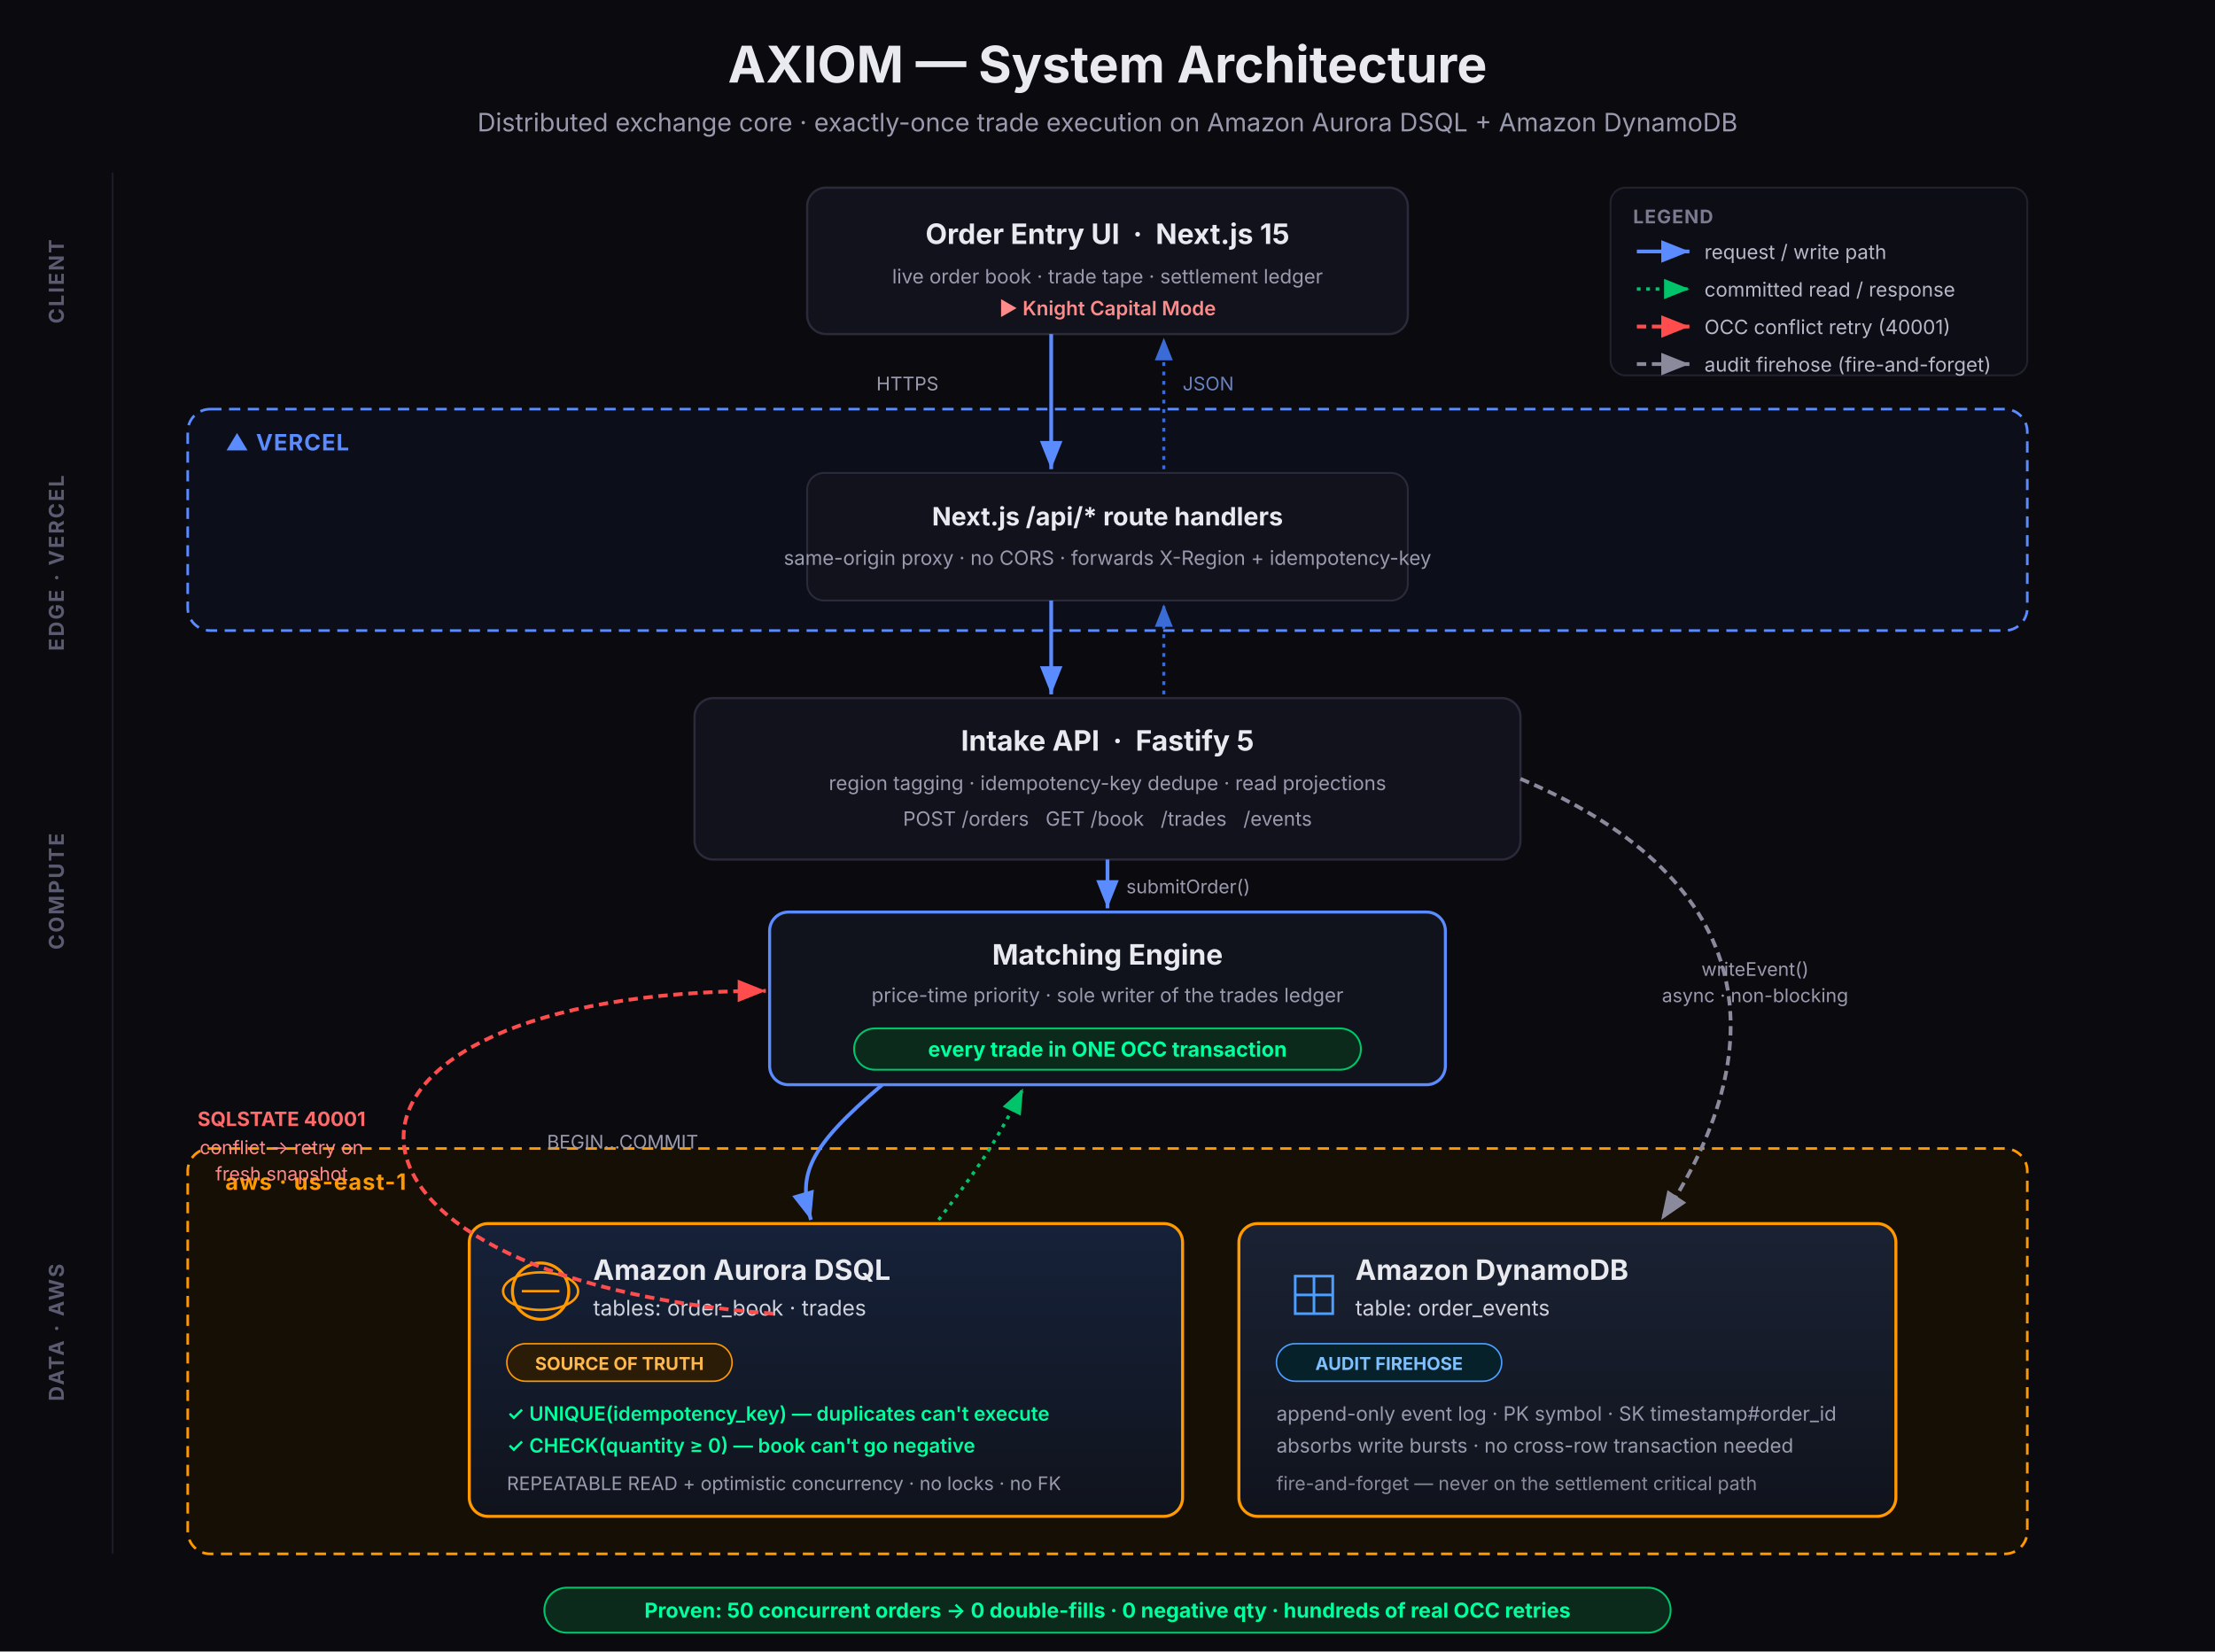
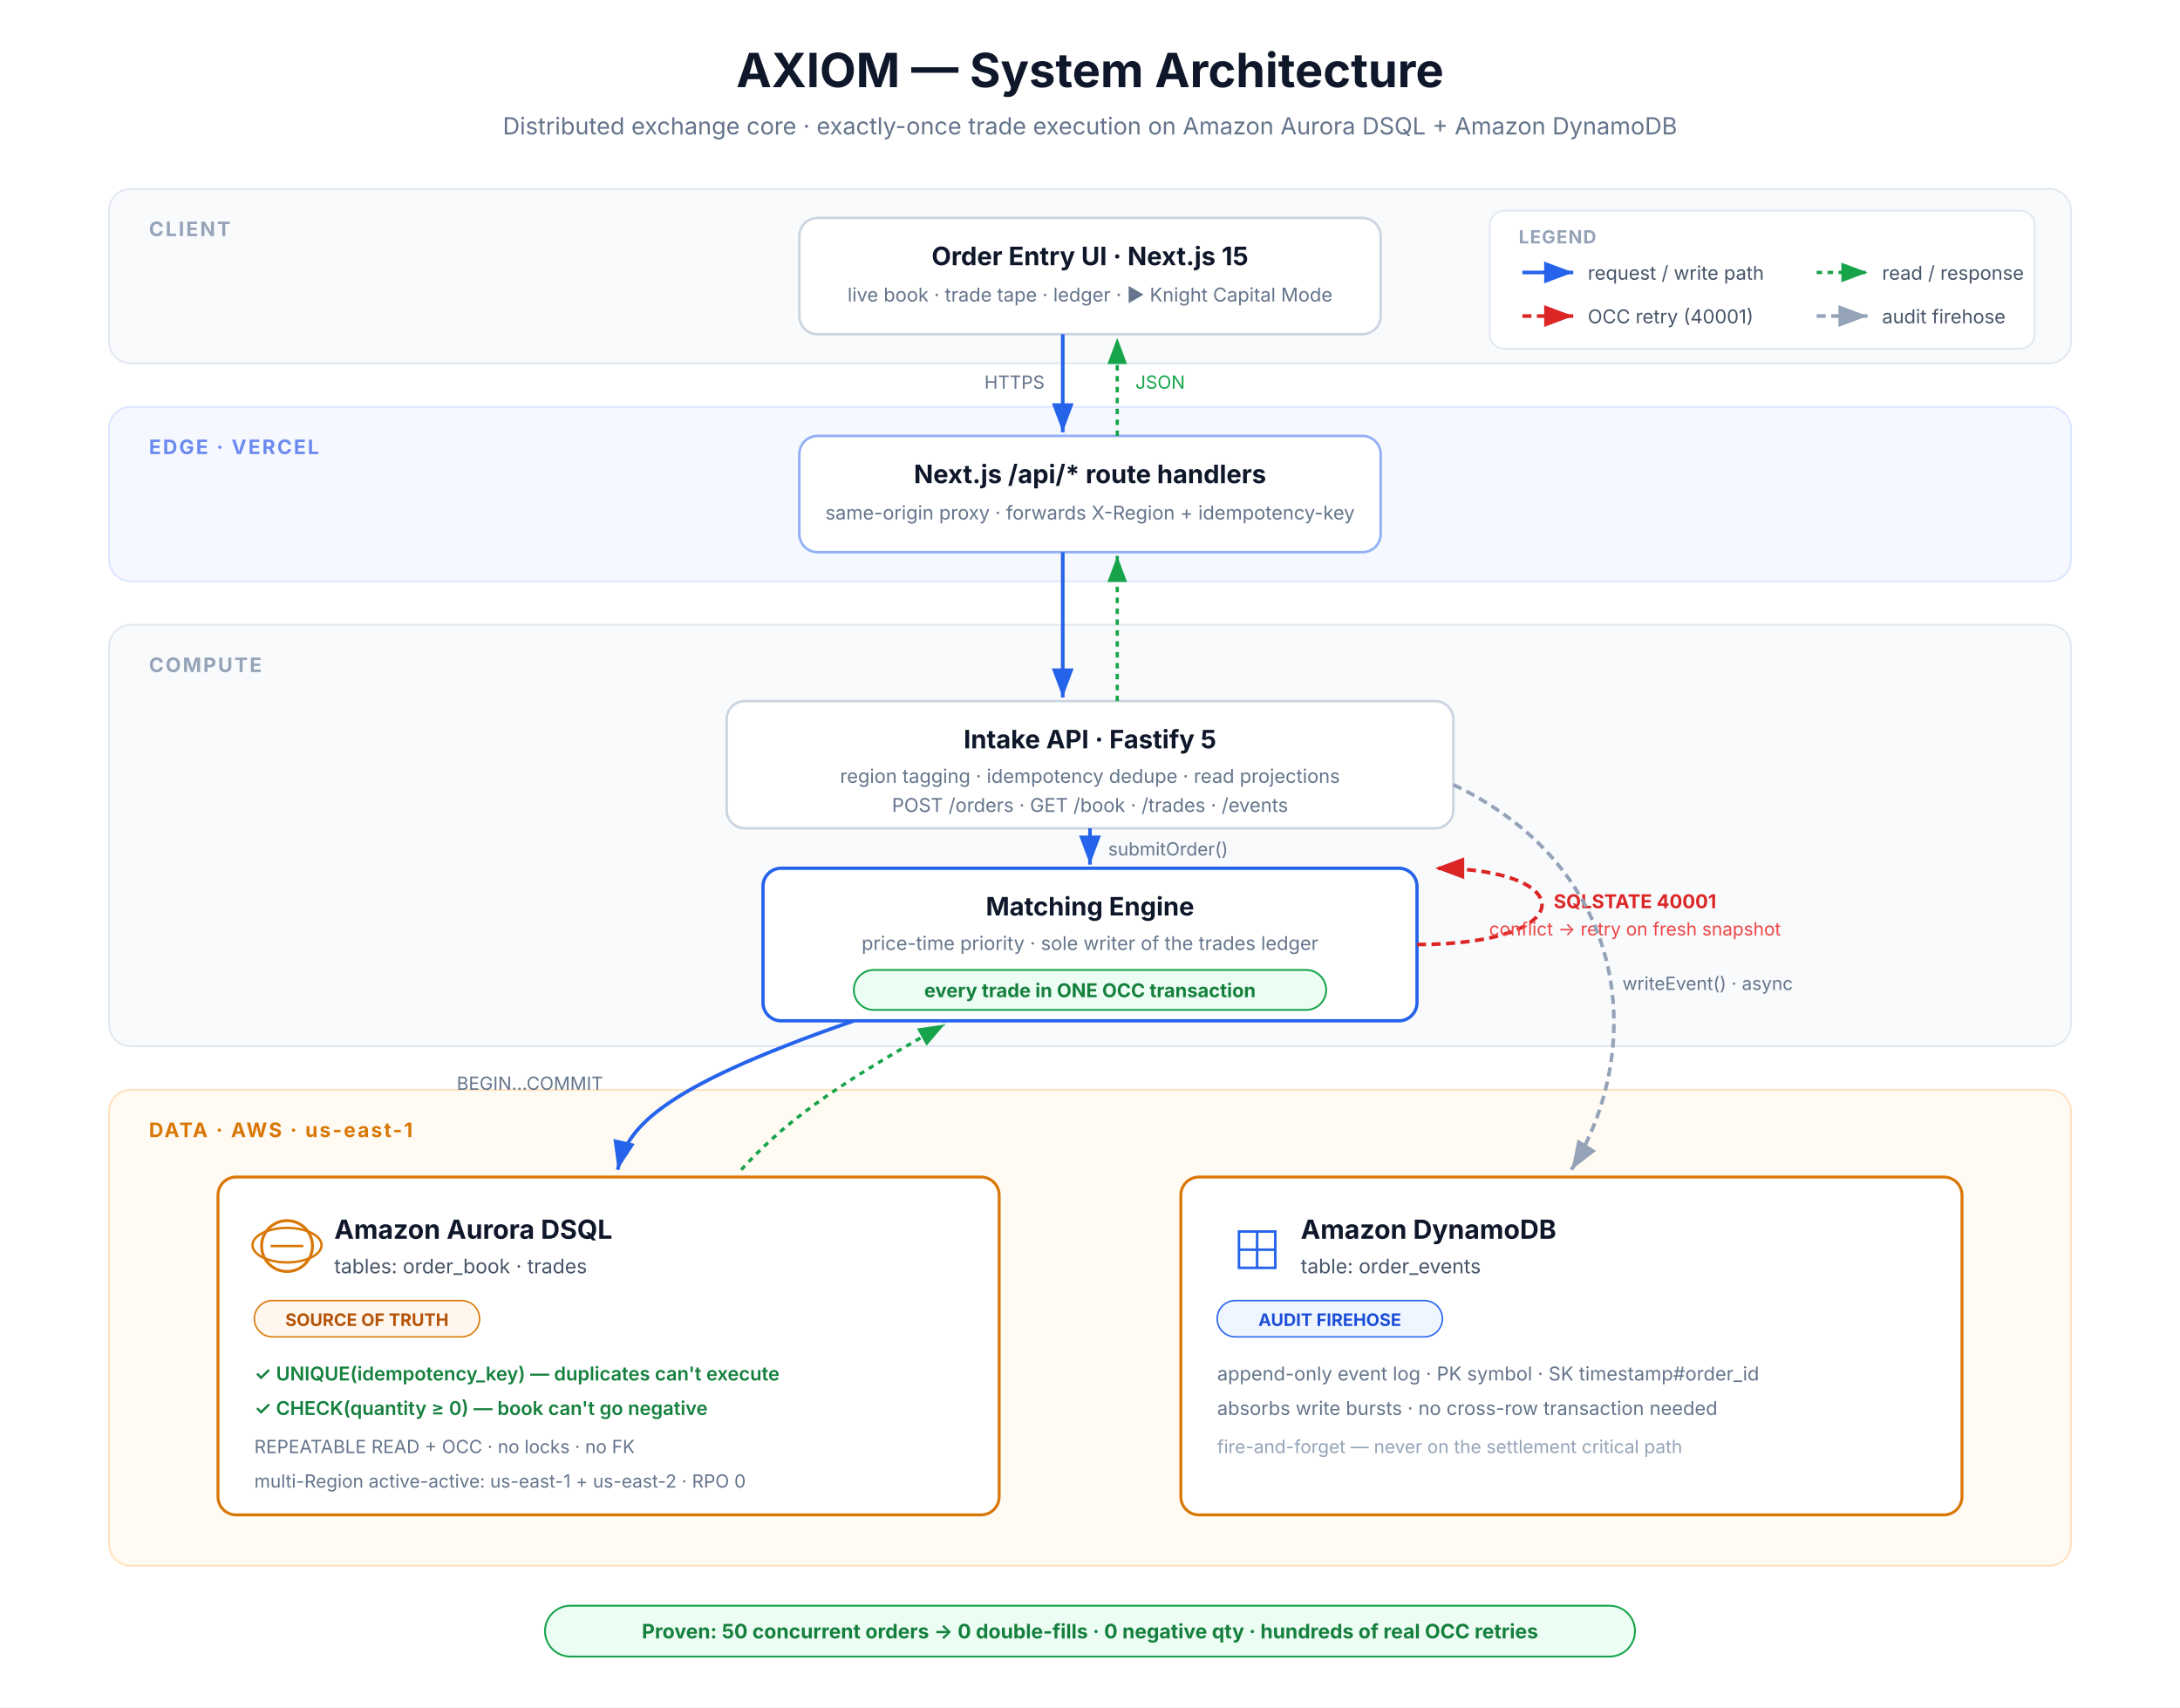
- <svg xmlns="http://www.w3.org/2000/svg" viewBox="0 0 1180 880" font-family="'Segoe UI', Inter, system-ui, sans-serif">
+ <svg xmlns="http://www.w3.org/2000/svg" viewBox="0 0 1200 940" font-family="'Segoe UI', Inter, system-ui, sans-serif">
  <defs>
-     <marker id="aBlue" markerWidth="9" markerHeight="9" refX="7.5" refY="3" orient="auto" markerUnits="strokeWidth">
-       <path d="M0,0 L7.5,3 L0,6 Z" fill="#5b8cff" />
+     <marker id="aBlue" markerWidth="10" markerHeight="10" refX="8" refY="3" orient="auto" markerUnits="strokeWidth">
+       <path d="M0,0 L8,3 L0,6 Z" fill="#2563eb" />
    </marker>
-     <marker id="aBlueBack" markerWidth="9" markerHeight="9" refX="7.5" refY="3" orient="auto" markerUnits="strokeWidth">
-       <path d="M0,0 L7.5,3 L0,6 Z" fill="#3a6bd6" />
+     <marker id="aGreen" markerWidth="10" markerHeight="10" refX="8" refY="3" orient="auto" markerUnits="strokeWidth">
+       <path d="M0,0 L8,3 L0,6 Z" fill="#16a34a" />
    </marker>
-     <marker id="aRed" markerWidth="9" markerHeight="9" refX="7.5" refY="3" orient="auto" markerUnits="strokeWidth">
-       <path d="M0,0 L7.5,3 L0,6 Z" fill="#ff4d4d" />
+     <marker id="aRed" markerWidth="10" markerHeight="10" refX="8" refY="3" orient="auto" markerUnits="strokeWidth">
+       <path d="M0,0 L8,3 L0,6 Z" fill="#dc2626" />
    </marker>
-     <marker id="aMuted" markerWidth="9" markerHeight="9" refX="7.5" refY="3" orient="auto" markerUnits="strokeWidth">
-       <path d="M0,0 L7.5,3 L0,6 Z" fill="#8a8a9c" />
+     <marker id="aGray" markerWidth="10" markerHeight="10" refX="8" refY="3" orient="auto" markerUnits="strokeWidth">
+       <path d="M0,0 L8,3 L0,6 Z" fill="#94a3b8" />
    </marker>
-     <marker id="aGreen" markerWidth="9" markerHeight="9" refX="7.5" refY="3" orient="auto" markerUnits="strokeWidth">
-       <path d="M0,0 L7.5,3 L0,6 Z" fill="#00c46a" />
-     </marker>
-     <linearGradient id="dsqlGrad" x1="0" y1="0" x2="0" y2="1">
-       <stop offset="0" stop-color="#16223a" />
-       <stop offset="1" stop-color="#10131c" />
-     </linearGradient>
-     <linearGradient id="ddbGrad" x1="0" y1="0" x2="0" y2="1">
-       <stop offset="0" stop-color="#1a2233" />
-       <stop offset="1" stop-color="#10131c" />
-     </linearGradient>
  </defs>
-   <rect x="0" y="0" width="1180" height="880" fill="#0a0a0f" />
-   <text x="590" y="44" text-anchor="middle" font-size="27" font-weight="700" fill="#e9eaf0">AXIOM — System Architecture</text>
-   <text x="590" y="70" text-anchor="middle" font-size="13.5" fill="#9a9aae">Distributed exchange core · exactly-once trade execution on Amazon Aurora DSQL + Amazon DynamoDB</text>
-   <g font-size="11" font-weight="700" fill="#5a5a70" letter-spacing="1">
-     <text x="34" y="150" transform="rotate(-90 34 150)" text-anchor="middle">CLIENT</text>
-     <text x="34" y="300" transform="rotate(-90 34 300)" text-anchor="middle">EDGE · VERCEL</text>
-     <text x="34" y="475" transform="rotate(-90 34 475)" text-anchor="middle">COMPUTE</text>
-     <text x="34" y="710" transform="rotate(-90 34 710)" text-anchor="middle">DATA · AWS</text>
+   <rect x="0" y="0" width="1200" height="940" fill="#ffffff" />
+   <text x="600" y="48" text-anchor="middle" font-size="26" font-weight="700" fill="#0f172a">AXIOM — System Architecture</text>
+   <text x="600" y="74" text-anchor="middle" font-size="13" fill="#64748b">Distributed exchange core · exactly-once trade execution on Amazon Aurora DSQL + Amazon DynamoDB</text>
+   <rect x="60" y="104" width="1080" height="96" rx="12" fill="#f8fafc" stroke="#e2e8f0" />
+   <text x="82" y="130" font-size="11" font-weight="700" fill="#94a3b8" letter-spacing="1">CLIENT</text>
+   <rect x="60" y="224" width="1080" height="96" rx="12" fill="#f5f8ff" stroke="#dbe6ff" />
+   <text x="82" y="250" font-size="11" font-weight="700" fill="#6b8af0" letter-spacing="1">EDGE · VERCEL</text>
+   <rect x="60" y="344" width="1080" height="232" rx="12" fill="#f8fafc" stroke="#e2e8f0" />
+   <text x="82" y="370" font-size="11" font-weight="700" fill="#94a3b8" letter-spacing="1">COMPUTE</text>
+   <rect x="60" y="600" width="1080" height="262" rx="12" fill="#fffaf2" stroke="#ffe2bf" />
+   <text x="82" y="626" font-size="11" font-weight="700" fill="#d97706" letter-spacing="1">DATA · AWS · us-east-1</text>
+   <rect x="440" y="120" width="320" height="64" rx="10" fill="#ffffff" stroke="#cbd5e1" stroke-width="1.4" />
+   <text x="600" y="146" text-anchor="middle" font-size="14" font-weight="700" fill="#0f172a">Order Entry UI · Next.js 15</text>
+   <text x="600" y="166" text-anchor="middle" font-size="10.5" fill="#64748b">live book · trade tape · ledger · ▶ Knight Capital Mode</text>
+   <rect x="440" y="240" width="320" height="64" rx="10" fill="#ffffff" stroke="#93b0f7" stroke-width="1.4" />
+   <text x="600" y="266" text-anchor="middle" font-size="14" font-weight="700" fill="#0f172a">Next.js /api/* route handlers</text>
+   <text x="600" y="286" text-anchor="middle" font-size="10.5" fill="#64748b">same-origin proxy · forwards X-Region + idempotency-key</text>
+   <rect x="400" y="386" width="400" height="70" rx="10" fill="#ffffff" stroke="#cbd5e1" stroke-width="1.4" />
+   <text x="600" y="412" text-anchor="middle" font-size="14" font-weight="700" fill="#0f172a">Intake API · Fastify 5</text>
+   <text x="600" y="431" text-anchor="middle" font-size="10.5" fill="#64748b">region tagging · idempotency dedupe · read projections</text>
+   <text x="600" y="447" text-anchor="middle" font-size="10.5" fill="#64748b">POST /orders · GET /book · /trades · /events</text>
+   <rect x="420" y="478" width="360" height="84" rx="10" fill="#ffffff" stroke="#2563eb" stroke-width="1.8" />
+   <text x="600" y="504" text-anchor="middle" font-size="14" font-weight="700" fill="#0f172a">Matching Engine</text>
+   <text x="600" y="523" text-anchor="middle" font-size="10.5" fill="#64748b">price-time priority · sole writer of the trades ledger</text>
+   <rect x="470" y="534" width="260" height="22" rx="11" fill="#ecfdf3" stroke="#16a34a" stroke-width="1" />
+   <text x="600" y="549" text-anchor="middle" font-size="10.5" font-weight="700" fill="#15803d">every trade in ONE OCC transaction</text>
+   <rect x="120" y="648" width="430" height="186" rx="10" fill="#ffffff" stroke="#d97706" stroke-width="1.6" />
+   <circle cx="158" cy="686" r="14" fill="none" stroke="#d97706" stroke-width="1.6" />
+   <path d="M158 676 a9 4.5 0 0 0 0 19 M158 676 a9 4.5 0 0 1 0 19 M149 686 h18" stroke="#d97706" stroke-width="1.3" fill="none" />
+   <text x="184" y="682" font-size="14.5" font-weight="700" fill="#0f172a">Amazon Aurora DSQL</text>
+   <text x="184" y="701" font-size="11" fill="#475569">tables: order_book · trades</text>
+   <rect x="140" y="716" width="124" height="20" rx="10" fill="#fff7ed" stroke="#d97706" stroke-width="0.8" />
+   <text x="202" y="730" text-anchor="middle" font-size="9.5" font-weight="700" fill="#b45309">SOURCE OF TRUTH</text>
+   <text x="140" y="760" font-size="10.5" fill="#15803d" font-weight="600">✓ UNIQUE(idempotency_key) — duplicates can't execute</text>
+   <text x="140" y="779" font-size="10.5" fill="#15803d" font-weight="600">✓ CHECK(quantity ≥ 0) — book can't go negative</text>
+   <text x="140" y="800" font-size="10" fill="#64748b">REPEATABLE READ + OCC · no locks · no FK</text>
+   <text x="140" y="819" font-size="10" fill="#64748b">multi-Region active-active: us-east-1 + us-east-2 · RPO 0</text>
+   <rect x="650" y="648" width="430" height="186" rx="10" fill="#ffffff" stroke="#d97706" stroke-width="1.6" />
+   <path d="M682 678 h20 v20 h-20 z M682 688 h20 M692 678 v20" stroke="#2563eb" stroke-width="1.4" fill="none" />
+   <text x="716" y="682" font-size="14.5" font-weight="700" fill="#0f172a">Amazon DynamoDB</text>
+   <text x="716" y="701" font-size="11" fill="#475569">table: order_events</text>
+   <rect x="670" y="716" width="124" height="20" rx="10" fill="#eff6ff" stroke="#2563eb" stroke-width="0.8" />
+   <text x="732" y="730" text-anchor="middle" font-size="9.5" font-weight="700" fill="#1d4ed8">AUDIT FIREHOSE</text>
+   <text x="670" y="760" font-size="10.5" fill="#64748b">append-only event log · PK symbol · SK timestamp#order_id</text>
+   <text x="670" y="779" font-size="10.5" fill="#64748b">absorbs write bursts · no cross-row transaction needed</text>
+   <text x="670" y="800" font-size="10" fill="#94a3b8">fire-and-forget — never on the settlement critical path</text>
+   <line x1="585" y1="184" x2="585" y2="238" stroke="#2563eb" stroke-width="2" marker-end="url(#aBlue)" />
+   <text x="575" y="214" text-anchor="end" font-size="10" fill="#64748b">HTTPS</text>
+   <line x1="615" y1="240" x2="615" y2="186" stroke="#16a34a" stroke-width="1.8" stroke-dasharray="3 3" marker-end="url(#aGreen)" />
+   <text x="625" y="214" font-size="10" fill="#16a34a">JSON</text>
+   <line x1="585" y1="304" x2="585" y2="384" stroke="#2563eb" stroke-width="2" marker-end="url(#aBlue)" />
+   <line x1="615" y1="386" x2="615" y2="306" stroke="#16a34a" stroke-width="1.8" stroke-dasharray="3 3" marker-end="url(#aGreen)" />
+   <line x1="600" y1="456" x2="600" y2="476" stroke="#2563eb" stroke-width="2" marker-end="url(#aBlue)" />
+   <text x="610" y="471" font-size="10" fill="#64748b">submitOrder()</text>
+   <path d="M470 562 C 360 600 345 622 340 644" fill="none" stroke="#2563eb" stroke-width="2" marker-end="url(#aBlue)" />
+   <text x="332" y="600" text-anchor="end" font-size="10" fill="#64748b">BEGIN…COMMIT</text>
+   <path d="M408 644 C 430 620 455 600 520 564" fill="none" stroke="#16a34a" stroke-width="1.8" stroke-dasharray="3 3" marker-end="url(#aGreen)" />
+   <path d="M780 520 C 870 520 870 478 790 478" fill="none" stroke="#dc2626" stroke-width="2" stroke-dasharray="5 3" marker-end="url(#aRed)" />
+   <text x="900" y="500" text-anchor="middle" font-size="10.5" font-weight="700" fill="#dc2626">SQLSTATE 40001</text>
+   <text x="900" y="515" text-anchor="middle" font-size="10" fill="#ef4444">conflict → retry on fresh snapshot</text>
+   <path d="M800 432 C 900 480 905 580 865 644" fill="none" stroke="#94a3b8" stroke-width="2" stroke-dasharray="5 3" marker-end="url(#aGray)" />
+   <text x="940" y="545" text-anchor="middle" font-size="10" fill="#64748b">writeEvent() · async</text>
+   <g font-size="10.5">
+     <rect x="820" y="116" width="300" height="76" rx="8" fill="#ffffff" stroke="#e2e8f0" />
+     <text x="836" y="134" font-size="10" font-weight="700" fill="#94a3b8" letter-spacing="0.5">LEGEND</text>
+     <line x1="838" y1="150" x2="866" y2="150" stroke="#2563eb" stroke-width="2" marker-end="url(#aBlue)" />
+     <text x="874" y="154" fill="#475569">request / write path</text>
+     <line x1="1000" y1="150" x2="1028" y2="150" stroke="#16a34a" stroke-width="1.8" stroke-dasharray="3 3" marker-end="url(#aGreen)" />
+     <text x="1036" y="154" fill="#475569">read / response</text>
+     <line x1="838" y1="174" x2="866" y2="174" stroke="#dc2626" stroke-width="2" stroke-dasharray="5 3" marker-end="url(#aRed)" />
+     <text x="874" y="178" fill="#475569">OCC retry (40001)</text>
+     <line x1="1000" y1="174" x2="1028" y2="174" stroke="#94a3b8" stroke-width="2" stroke-dasharray="5 3" marker-end="url(#aGray)" />
+     <text x="1036" y="178" fill="#475569">audit firehose</text>
  </g>
-   <line x1="60" y1="92" x2="60" y2="828" stroke="#1c1c28" stroke-width="1" />
-   <rect x="430" y="100" width="320" height="78" rx="10" fill="#12121c" stroke="#2a2a3a" stroke-width="1.2" />
-   <text x="590" y="130" text-anchor="middle" font-size="15" font-weight="700" fill="#e9eaf0">Order Entry UI  ·  Next.js 15</text>
-   <text x="590" y="151" text-anchor="middle" font-size="10.5" fill="#9a9aae">live order book · trade tape · settlement ledger</text>
-   <text x="590" y="168" text-anchor="middle" font-size="10.5" fill="#ff8a8a" font-weight="600">▶ Knight Capital Mode</text>
-   <rect x="100" y="218" width="980" height="118" rx="12" fill="#0c0e1a" stroke="#5b8cff" stroke-dasharray="6 4" stroke-width="1.4" />
-   <text x="120" y="240" font-size="12" font-weight="700" fill="#5b8cff" letter-spacing="0.5">▲ VERCEL</text>
-   <rect x="430" y="252" width="320" height="68" rx="9" fill="#12121c" stroke="#2a2a3a" />
-   <text x="590" y="280" text-anchor="middle" font-size="13.5" font-weight="700" fill="#e9eaf0">Next.js  /api/*  route handlers</text>
-   <text x="590" y="301" text-anchor="middle" font-size="10.5" fill="#9a9aae">same-origin proxy · no CORS · forwards X-Region + idempotency-key</text>
-   <rect x="370" y="372" width="440" height="86" rx="10" fill="#12121c" stroke="#2a2a3a" stroke-width="1.2" />
-   <text x="590" y="400" text-anchor="middle" font-size="15" font-weight="700" fill="#e9eaf0">Intake API  ·  Fastify 5</text>
-   <text x="590" y="421" text-anchor="middle" font-size="10.5" fill="#9a9aae">region tagging · idempotency-key dedupe · read projections</text>
-   <text x="590" y="440" text-anchor="middle" font-size="10.5" fill="#9a9aae">POST /orders   GET /book   /trades   /events</text>
-   <rect x="410" y="486" width="360" height="92" rx="10" fill="#10131c" stroke="#5b8cff" stroke-width="1.6" />
-   <text x="590" y="514" text-anchor="middle" font-size="15" font-weight="700" fill="#e9eaf0">Matching Engine</text>
-   <text x="590" y="534" text-anchor="middle" font-size="10.5" fill="#9a9aae">price-time priority · sole writer of the trades ledger</text>
-   <rect x="455" y="548" width="270" height="22" rx="11" fill="#0c2a1c" stroke="#00c46a" stroke-width="1" />
-   <text x="590" y="563" text-anchor="middle" font-size="11" font-weight="700" fill="#00ff9d">every trade in ONE OCC transaction</text>
-   <rect x="100" y="612" width="980" height="216" rx="12" fill="#160f06" stroke="#ff9900" stroke-dasharray="6 4" stroke-width="1.4" />
-   <text x="120" y="634" font-size="12" font-weight="700" fill="#ff9900" letter-spacing="0.5">aws · us-east-1</text>
-   <rect x="250" y="652" width="380" height="156" rx="10" fill="url(#dsqlGrad)" stroke="#ff9900" stroke-width="1.6" />
-   <circle cx="288" cy="688" r="15" fill="none" stroke="#ff9900" stroke-width="1.6" />
-   <path d="M288 678 a10 5 0 0 0 0 20 M288 678 a10 5 0 0 1 0 20 M278 688 h20" stroke="#ff9900" stroke-width="1.3" fill="none" />
-   <text x="316" y="682" font-size="15" font-weight="700" fill="#e9eaf0">Amazon Aurora DSQL</text>
-   <text x="316" y="701" font-size="11.5" fill="#cfd2dc">tables: order_book · trades</text>
-   <rect x="270" y="716" width="120" height="20" rx="10" fill="#2a1c06" stroke="#ff9900" stroke-width="0.8" />
-   <text x="330" y="730" text-anchor="middle" font-size="9.5" font-weight="700" fill="#ffb84d">SOURCE OF TRUTH</text>
-   <text x="270" y="757" font-size="10.5" fill="#00ff9d" font-weight="600">✓ UNIQUE(idempotency_key) — duplicates can't execute</text>
-   <text x="270" y="774" font-size="10.5" fill="#00ff9d" font-weight="600">✓ CHECK(quantity ≥ 0) — book can't go negative</text>
-   <text x="270" y="794" font-size="10" fill="#9a9aae">REPEATABLE READ + optimistic concurrency · no locks · no FK</text>
-   <rect x="660" y="652" width="350" height="156" rx="10" fill="url(#ddbGrad)" stroke="#ff9900" stroke-width="1.6" />
-   <path d="M690 680 h20 v20 h-20 z M690 690 h20 M700 680 v20" stroke="#4d9fff" stroke-width="1.4" fill="none" />
-   <text x="722" y="682" font-size="15" font-weight="700" fill="#e9eaf0">Amazon DynamoDB</text>
-   <text x="722" y="701" font-size="11.5" fill="#cfd2dc">table: order_events</text>
-   <rect x="680" y="716" width="120" height="20" rx="10" fill="#06212a" stroke="#4d9fff" stroke-width="0.8" />
-   <text x="740" y="730" text-anchor="middle" font-size="9.5" font-weight="700" fill="#7fc0ff">AUDIT FIREHOSE</text>
-   <text x="680" y="757" font-size="10.5" fill="#9a9aae">append-only event log · PK symbol · SK timestamp#order_id</text>
-   <text x="680" y="774" font-size="10.5" fill="#9a9aae">absorbs write bursts · no cross-row transaction needed</text>
-   <text x="680" y="794" font-size="10" fill="#8a8a9c">fire-and-forget — never on the settlement critical path</text>
-   <line x1="560" y1="178" x2="560" y2="250" stroke="#5b8cff" stroke-width="2" marker-end="url(#aBlue)" />
-   <text x="500" y="208" text-anchor="end" font-size="10" fill="#9a9aae">HTTPS</text>
-   <line x1="620" y1="250" x2="620" y2="180" stroke="#3a6bd6" stroke-width="1.6" stroke-dasharray="2 3" marker-end="url(#aBlueBack)" />
-   <text x="630" y="208" font-size="10" fill="#6a82c0">JSON</text>
-   <line x1="560" y1="320" x2="560" y2="370" stroke="#5b8cff" stroke-width="2" marker-end="url(#aBlue)" />
-   <line x1="620" y1="370" x2="620" y2="322" stroke="#3a6bd6" stroke-width="1.6" stroke-dasharray="2 3" marker-end="url(#aBlueBack)" />
-   <line x1="590" y1="458" x2="590" y2="484" stroke="#5b8cff" stroke-width="2" marker-end="url(#aBlue)" />
-   <text x="600" y="476" font-size="10" fill="#9a9aae">submitOrder()</text>
-   <path d="M470 578 C 430 612 425 626 432 650" fill="none" stroke="#5b8cff" stroke-width="2" marker-end="url(#aBlue)" />
-   <text x="372" y="612" text-anchor="end" font-size="10" fill="#9a9aae">BEGIN…COMMIT</text>
-   <path d="M500 650 C 520 624 530 610 545 580" fill="none" stroke="#00c46a" stroke-width="1.8" stroke-dasharray="2 3" marker-end="url(#aGreen)" />
-   <path d="M412 700 C 150 680 150 528 408 528" fill="none" stroke="#ff4d4d" stroke-width="2" stroke-dasharray="5 3" marker-end="url(#aRed)" />
-   <text x="150" y="600" text-anchor="middle" font-size="10.5" font-weight="700" fill="#ff6b6b">SQLSTATE 40001</text>
-   <text x="150" y="615" text-anchor="middle" font-size="10" fill="#ff8a8a">conflict → retry on</text>
-   <text x="150" y="629" text-anchor="middle" font-size="10" fill="#ff8a8a">fresh snapshot</text>
-   <path d="M810 415 C 940 470 945 560 885 650" fill="none" stroke="#8a8a9c" stroke-width="2" stroke-dasharray="5 3" marker-end="url(#aMuted)" />
-   <text x="935" y="520" text-anchor="middle" font-size="10" fill="#9a9aae">writeEvent()</text>
-   <text x="935" y="534" text-anchor="middle" font-size="10" fill="#9a9aae">async · non-blocking</text>
-   <g font-size="10.5">
-     <rect x="858" y="100" width="222" height="100" rx="8" fill="#0d0d16" stroke="#22222e" />
-     <text x="870" y="119" font-size="10" font-weight="700" fill="#7a7a90" letter-spacing="0.5">LEGEND</text>
-     <line x1="872" y1="134" x2="900" y2="134" stroke="#5b8cff" stroke-width="2" marker-end="url(#aBlue)" />
-     <text x="908" y="138" fill="#b8b8c8">request / write path</text>
-     <line x1="872" y1="154" x2="900" y2="154" stroke="#00c46a" stroke-width="1.8" stroke-dasharray="2 3" marker-end="url(#aGreen)" />
-     <text x="908" y="158" fill="#b8b8c8">committed read / response</text>
-     <line x1="872" y1="174" x2="900" y2="174" stroke="#ff4d4d" stroke-width="2" stroke-dasharray="5 3" marker-end="url(#aRed)" />
-     <text x="908" y="178" fill="#b8b8c8">OCC conflict retry (40001)</text>
-     <line x1="872" y1="194" x2="900" y2="194" stroke="#8a8a9c" stroke-width="2" stroke-dasharray="5 3" marker-end="url(#aMuted)" />
-     <text x="908" y="198" fill="#b8b8c8">audit firehose (fire-and-forget)</text>
-   </g>
-   <rect x="290" y="846" width="600" height="24" rx="12" fill="#0c2a1c" stroke="#00c46a" stroke-width="1" />
-   <text x="590" y="862" text-anchor="middle" font-size="11" font-weight="700" fill="#00ff9d">Proven: 50 concurrent orders → 0 double-fills · 0 negative qty · hundreds of real OCC retries</text>
+   <rect x="300" y="884" width="600" height="28" rx="14" fill="#ecfdf3" stroke="#16a34a" stroke-width="1" />
+   <text x="600" y="902" text-anchor="middle" font-size="11" font-weight="700" fill="#15803d">Proven: 50 concurrent orders → 0 double-fills · 0 negative qty · hundreds of real OCC retries</text>
</svg>
